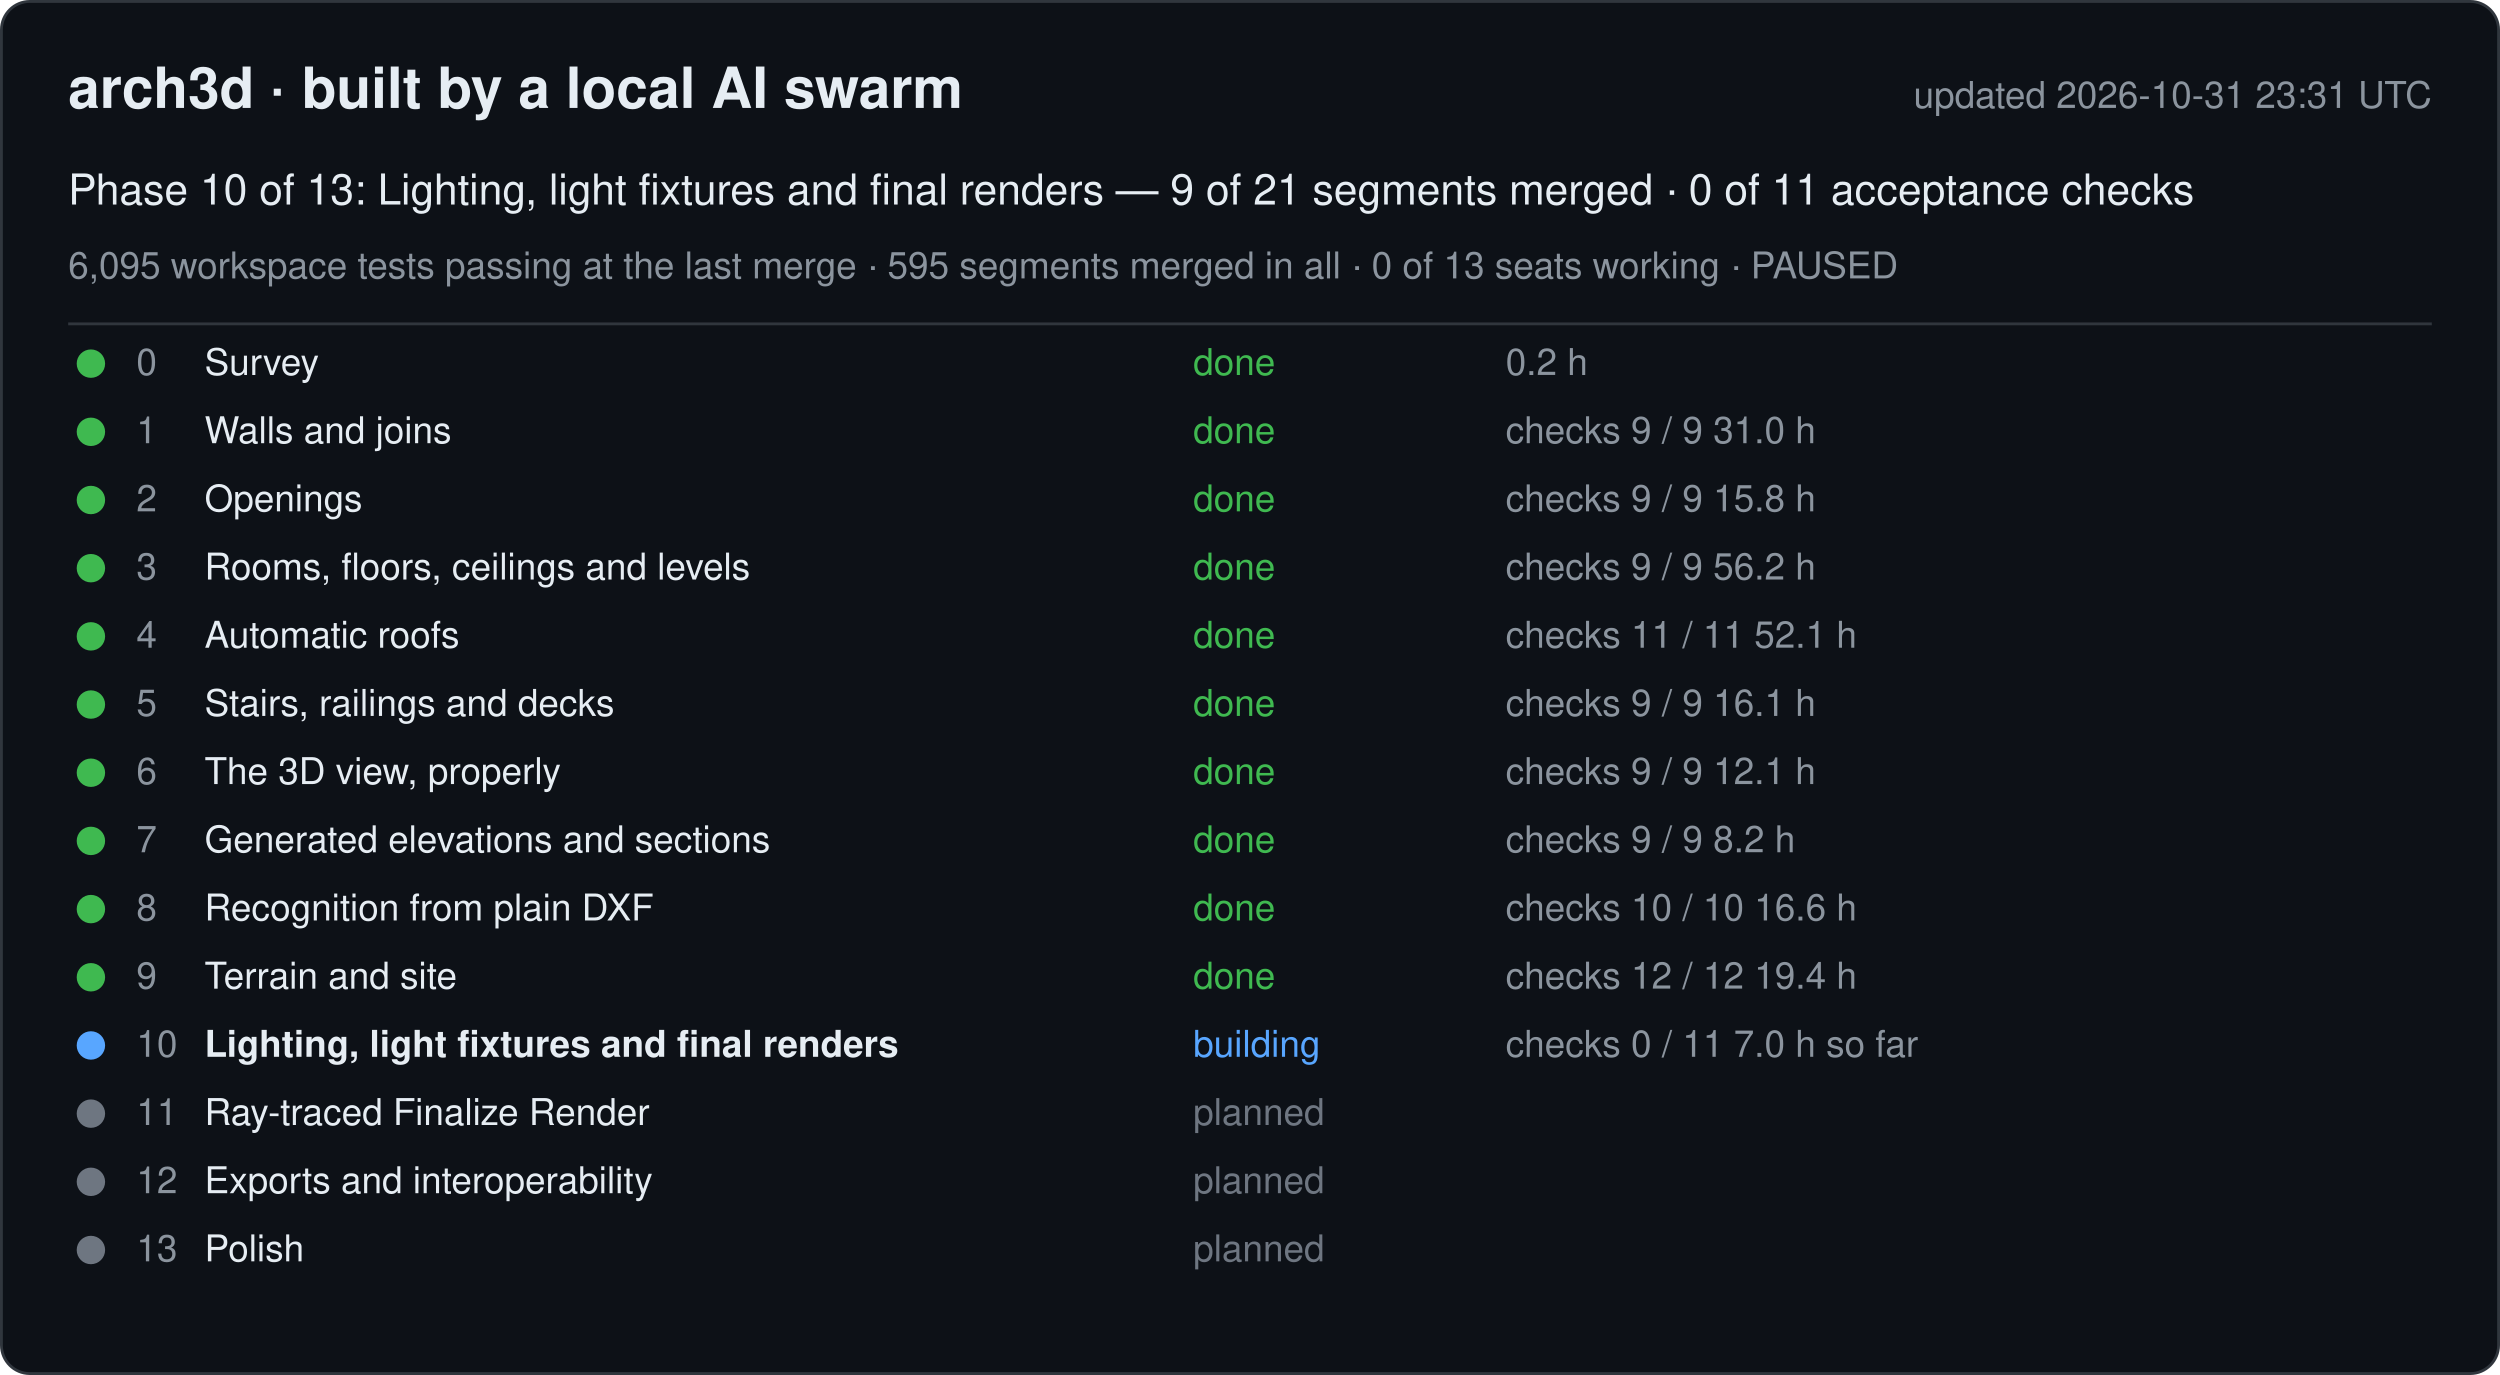
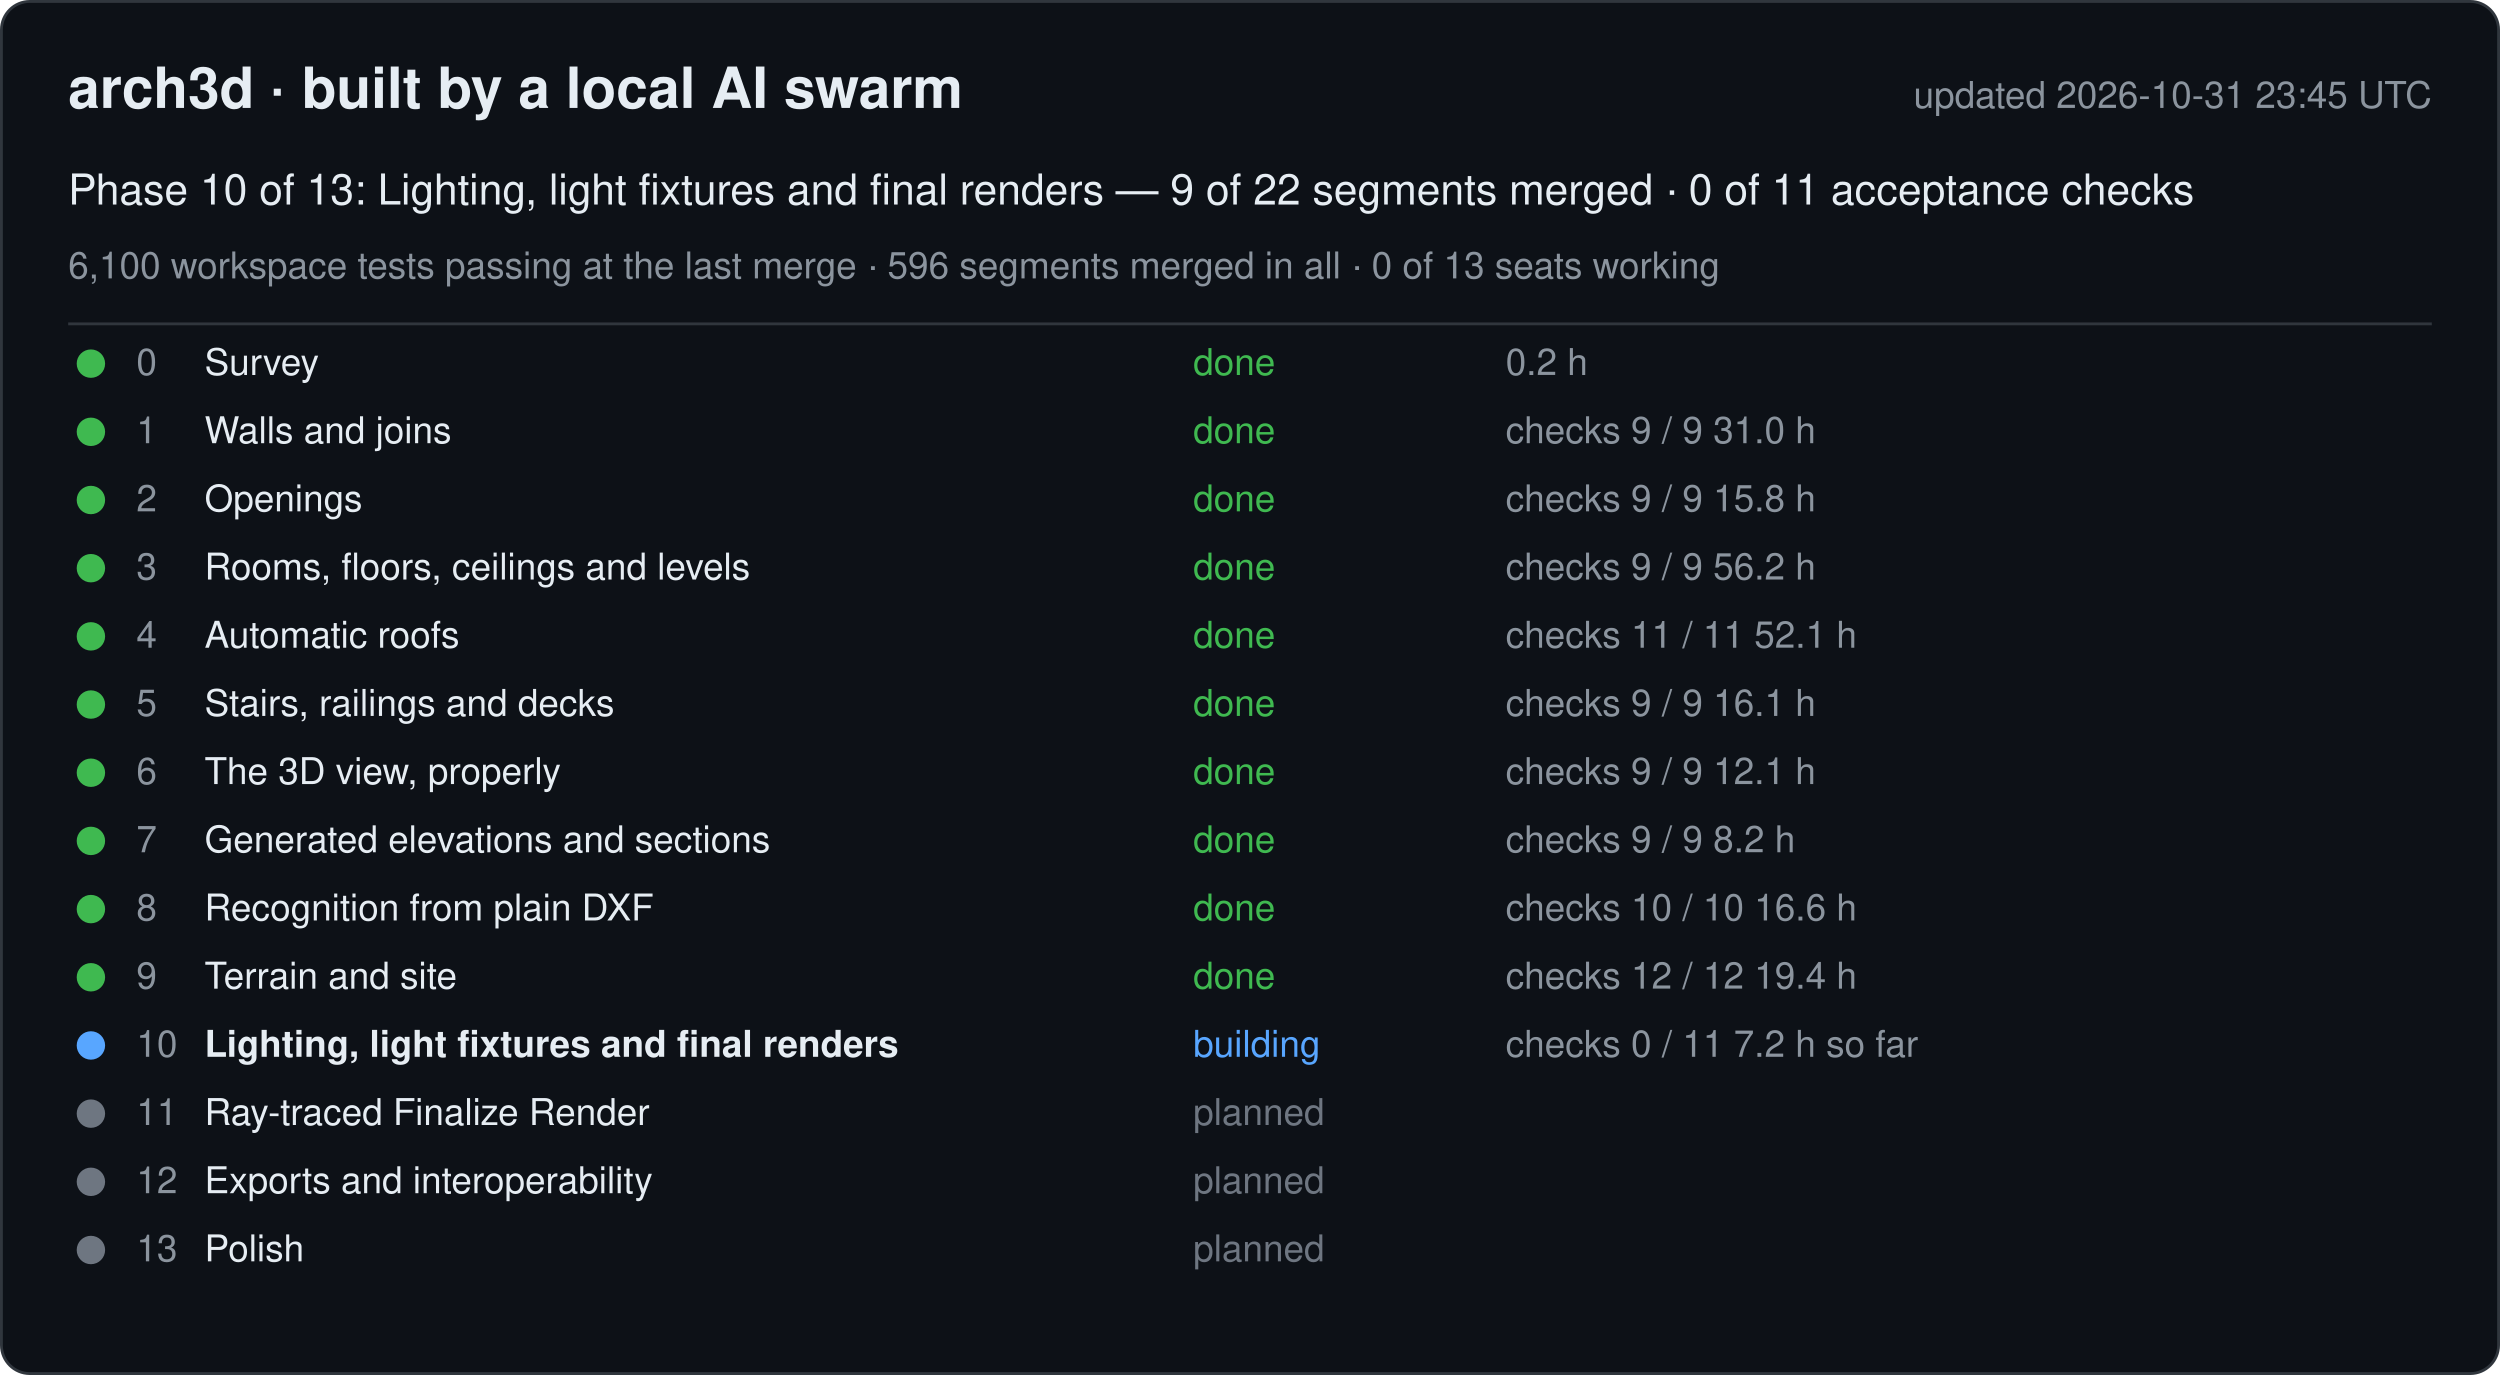
<svg xmlns="http://www.w3.org/2000/svg" width="880" height="484" viewBox="0 0 880 484" font-family="-apple-system, Segoe UI, Helvetica, Arial, sans-serif">
  <rect x="0.5" y="0.5" width="879" height="483" rx="10" fill="#0d1117" stroke="#30363d" />
  <text x="24" y="38" font-size="20" font-weight="600" fill="#e6edf3">arch3d · built by a local AI swarm</text>
-   <text x="856" y="38" font-size="13" fill="#8b949e" text-anchor="end">updated 2026-10-31 23:31 UTC</text>
-   <text x="24" y="72" font-size="15" fill="#e6edf3">Phase 10 of 13: Lighting, light fixtures and final renders — 9 of 21 segments merged · 0 of 11 acceptance checks</text>
-   <text x="24" y="98" font-size="13" fill="#8b949e">6,095 workspace tests passing at the last merge · 595 segments merged in all · 0 of 13 seats working · PAUSED</text>
+   <text x="856" y="38" font-size="13" fill="#8b949e" text-anchor="end">updated 2026-10-31 23:45 UTC</text>
+   <text x="24" y="72" font-size="15" fill="#e6edf3">Phase 10 of 13: Lighting, light fixtures and final renders — 9 of 22 segments merged · 0 of 11 acceptance checks</text>
+   <text x="24" y="98" font-size="13" fill="#8b949e">6,100 workspace tests passing at the last merge · 596 segments merged in all · 0 of 13 seats working</text>
  <line x1="24" y1="114" x2="856" y2="114" stroke="#30363d" />
  <g data-phase="0">
    <circle cx="32" cy="128" r="5" fill="#3fb950" />
    <text x="48" y="132" font-size="13" fill="#8b949e">0</text>
    <text x="72" y="132" font-size="13" fill="#e6edf3">Survey</text>
    <text x="420" y="132" font-size="13" fill="#3fb950">done</text>
    <text x="530" y="132" font-size="13" fill="#8b949e">0.2 h</text>
  </g>
  <g data-phase="1">
    <circle cx="32" cy="152" r="5" fill="#3fb950" />
    <text x="48" y="156" font-size="13" fill="#8b949e">1</text>
    <text x="72" y="156" font-size="13" fill="#e6edf3">Walls and joins</text>
    <text x="420" y="156" font-size="13" fill="#3fb950">done</text>
    <text x="530" y="156" font-size="13" fill="#8b949e">checks 9 / 9   31.0 h</text>
  </g>
  <g data-phase="2">
    <circle cx="32" cy="176" r="5" fill="#3fb950" />
    <text x="48" y="180" font-size="13" fill="#8b949e">2</text>
    <text x="72" y="180" font-size="13" fill="#e6edf3">Openings</text>
    <text x="420" y="180" font-size="13" fill="#3fb950">done</text>
    <text x="530" y="180" font-size="13" fill="#8b949e">checks 9 / 9   15.8 h</text>
  </g>
  <g data-phase="3">
    <circle cx="32" cy="200" r="5" fill="#3fb950" />
    <text x="48" y="204" font-size="13" fill="#8b949e">3</text>
    <text x="72" y="204" font-size="13" fill="#e6edf3">Rooms, floors, ceilings and levels</text>
    <text x="420" y="204" font-size="13" fill="#3fb950">done</text>
    <text x="530" y="204" font-size="13" fill="#8b949e">checks 9 / 9   56.2 h</text>
  </g>
  <g data-phase="4">
    <circle cx="32" cy="224" r="5" fill="#3fb950" />
    <text x="48" y="228" font-size="13" fill="#8b949e">4</text>
    <text x="72" y="228" font-size="13" fill="#e6edf3">Automatic roofs</text>
    <text x="420" y="228" font-size="13" fill="#3fb950">done</text>
    <text x="530" y="228" font-size="13" fill="#8b949e">checks 11 / 11   52.1 h</text>
  </g>
  <g data-phase="5">
    <circle cx="32" cy="248" r="5" fill="#3fb950" />
    <text x="48" y="252" font-size="13" fill="#8b949e">5</text>
    <text x="72" y="252" font-size="13" fill="#e6edf3">Stairs, railings and decks</text>
    <text x="420" y="252" font-size="13" fill="#3fb950">done</text>
    <text x="530" y="252" font-size="13" fill="#8b949e">checks 9 / 9   16.1 h</text>
  </g>
  <g data-phase="6">
    <circle cx="32" cy="272" r="5" fill="#3fb950" />
    <text x="48" y="276" font-size="13" fill="#8b949e">6</text>
    <text x="72" y="276" font-size="13" fill="#e6edf3">The 3D view, properly</text>
    <text x="420" y="276" font-size="13" fill="#3fb950">done</text>
    <text x="530" y="276" font-size="13" fill="#8b949e">checks 9 / 9   12.1 h</text>
  </g>
  <g data-phase="7">
    <circle cx="32" cy="296" r="5" fill="#3fb950" />
    <text x="48" y="300" font-size="13" fill="#8b949e">7</text>
    <text x="72" y="300" font-size="13" fill="#e6edf3">Generated elevations and sections</text>
    <text x="420" y="300" font-size="13" fill="#3fb950">done</text>
    <text x="530" y="300" font-size="13" fill="#8b949e">checks 9 / 9   8.2 h</text>
  </g>
  <g data-phase="8">
    <circle cx="32" cy="320" r="5" fill="#3fb950" />
    <text x="48" y="324" font-size="13" fill="#8b949e">8</text>
    <text x="72" y="324" font-size="13" fill="#e6edf3">Recognition from plain DXF</text>
    <text x="420" y="324" font-size="13" fill="#3fb950">done</text>
    <text x="530" y="324" font-size="13" fill="#8b949e">checks 10 / 10   16.6 h</text>
  </g>
  <g data-phase="9">
    <circle cx="32" cy="344" r="5" fill="#3fb950" />
    <text x="48" y="348" font-size="13" fill="#8b949e">9</text>
    <text x="72" y="348" font-size="13" fill="#e6edf3">Terrain and site</text>
    <text x="420" y="348" font-size="13" fill="#3fb950">done</text>
    <text x="530" y="348" font-size="13" fill="#8b949e">checks 12 / 12   19.4 h</text>
  </g>
  <g data-phase="10">
    <circle cx="32" cy="368" r="5" fill="#58a6ff" />
    <text x="48" y="372" font-size="13" fill="#8b949e">10</text>
    <text x="72" y="372" font-size="13" fill="#e6edf3" font-weight="600">Lighting, light fixtures and final renders</text>
    <text x="420" y="372" font-size="13" fill="#58a6ff">building</text>
-     <text x="530" y="372" font-size="13" fill="#8b949e">checks 0 / 11   7.0 h so far</text>
+     <text x="530" y="372" font-size="13" fill="#8b949e">checks 0 / 11   7.2 h so far</text>
  </g>
  <g data-phase="11">
    <circle cx="32" cy="392" r="5" fill="#6e7681" />
    <text x="48" y="396" font-size="13" fill="#8b949e">11</text>
    <text x="72" y="396" font-size="13" fill="#e6edf3">Ray-traced Finalize Render</text>
    <text x="420" y="396" font-size="13" fill="#6e7681">planned</text>
    <text x="530" y="396" font-size="13" fill="#8b949e" />
  </g>
  <g data-phase="12">
    <circle cx="32" cy="416" r="5" fill="#6e7681" />
    <text x="48" y="420" font-size="13" fill="#8b949e">12</text>
    <text x="72" y="420" font-size="13" fill="#e6edf3">Exports and interoperability</text>
    <text x="420" y="420" font-size="13" fill="#6e7681">planned</text>
    <text x="530" y="420" font-size="13" fill="#8b949e" />
  </g>
  <g data-phase="13">
    <circle cx="32" cy="440" r="5" fill="#6e7681" />
    <text x="48" y="444" font-size="13" fill="#8b949e">13</text>
    <text x="72" y="444" font-size="13" fill="#e6edf3">Polish</text>
    <text x="420" y="444" font-size="13" fill="#6e7681">planned</text>
    <text x="530" y="444" font-size="13" fill="#8b949e" />
  </g>
</svg>
